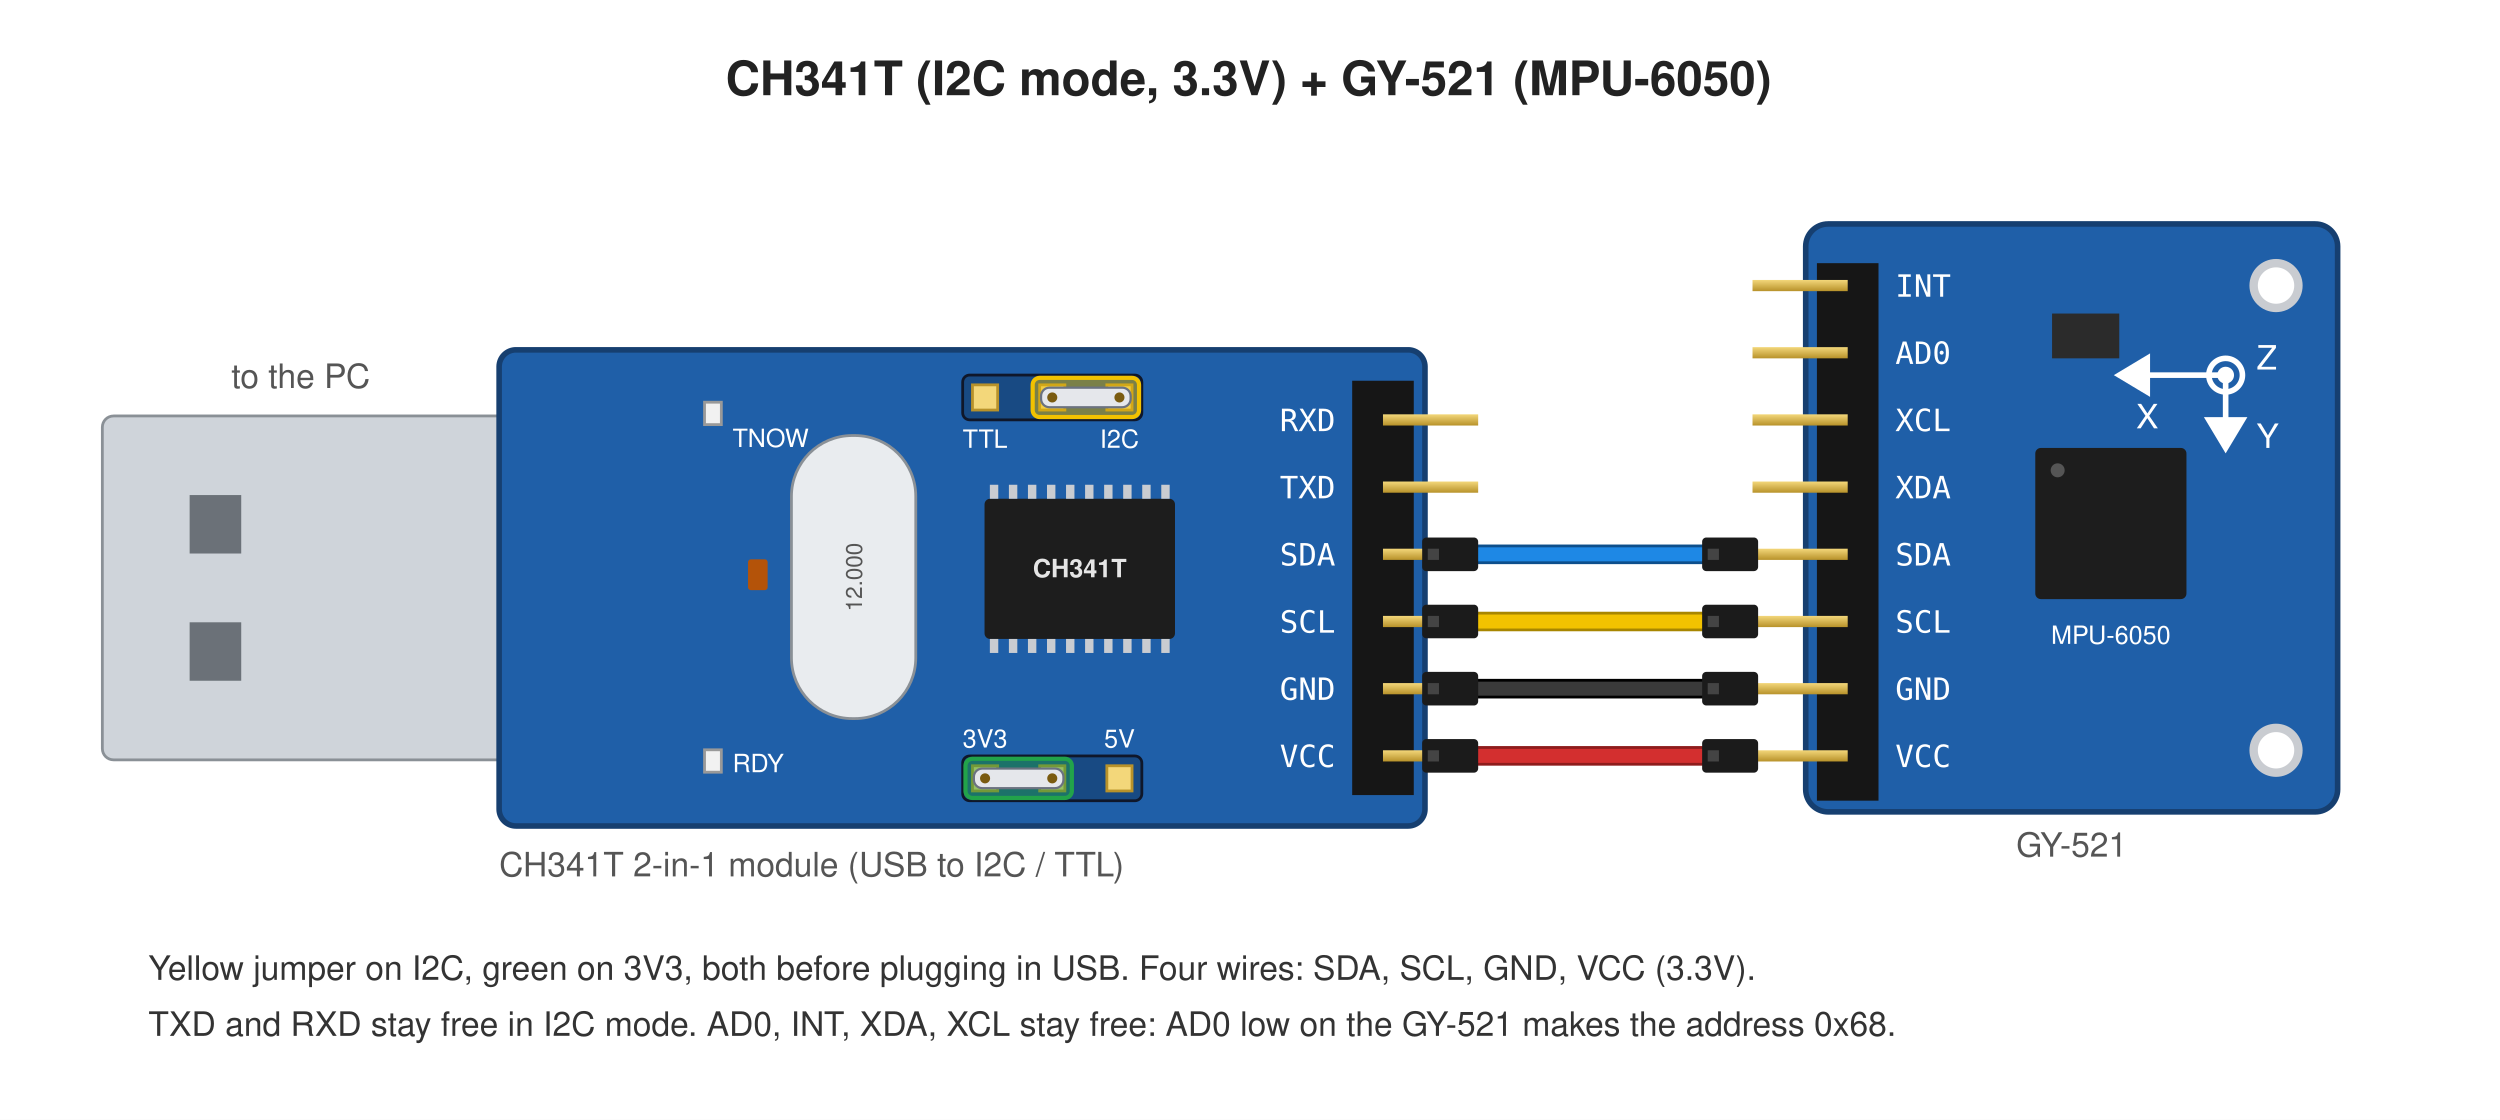
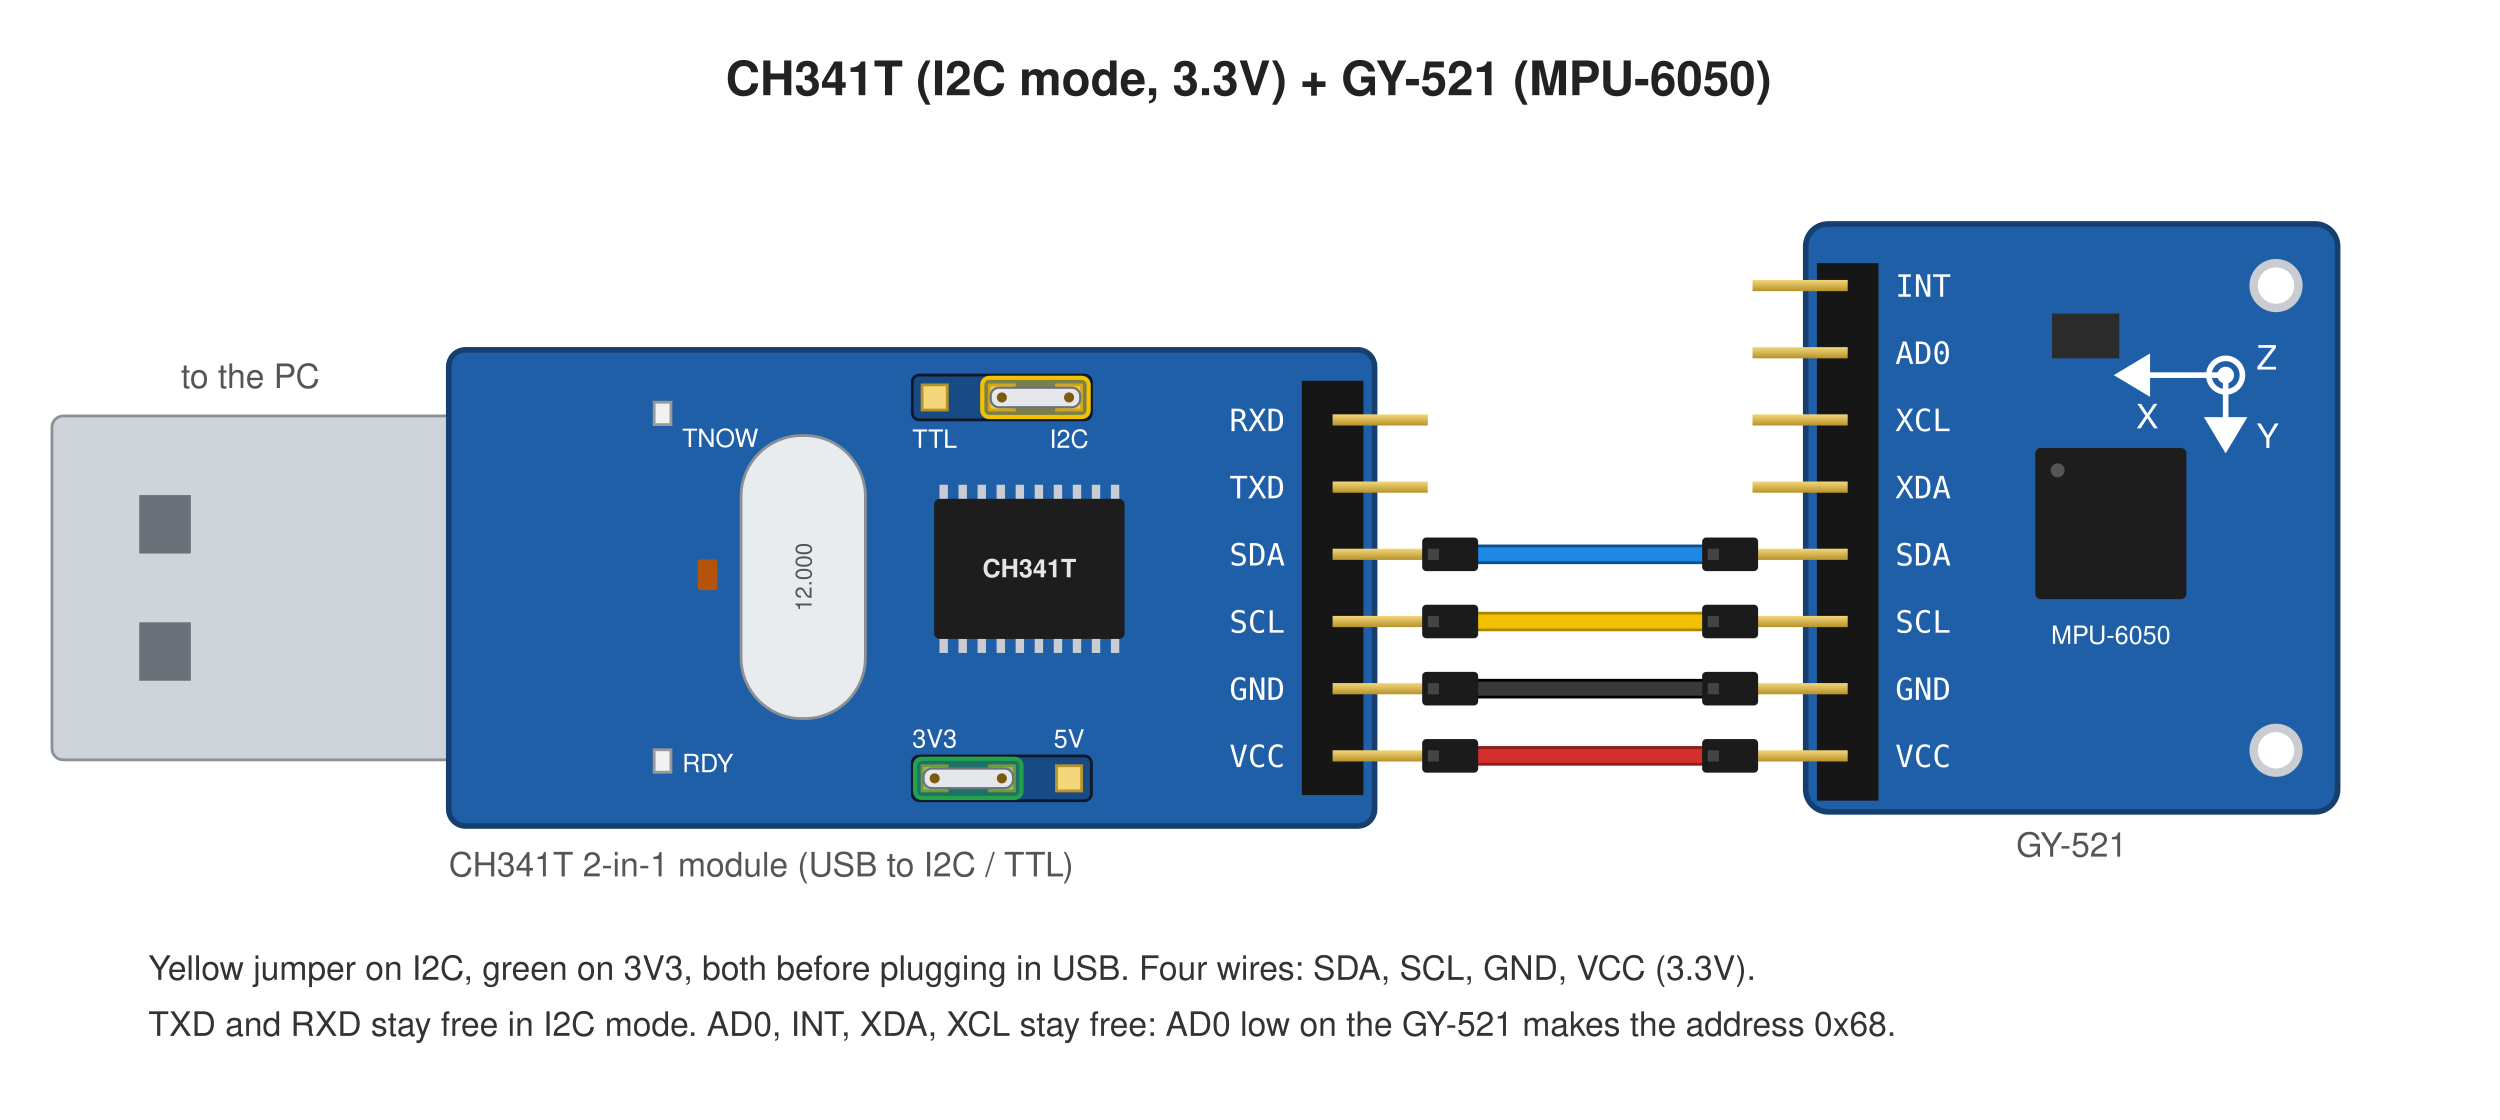
<svg xmlns="http://www.w3.org/2000/svg" viewBox="0 0 893 400" width="893" height="400" font-family="Helvetica, Arial, sans-serif">
  <style>@media (prefers-color-scheme: dark) { .bg { fill-opacity: 0.85 } }</style>
  <defs>
    <linearGradient id="metal" x1="0" y1="0" x2="0" y2="1">
      <stop offset="0" stop-color="#e9ecef" />
      <stop offset="0.5" stop-color="#b8bec5" />
      <stop offset="1" stop-color="#d9dde1" />
    </linearGradient>
    <linearGradient id="pin" x1="0" y1="0" x2="0" y2="1">
      <stop offset="0" stop-color="#f3d77a" />
      <stop offset="1" stop-color="#b8922a" />
    </linearGradient>
    <g id="dupont">
      <rect x="0" y="-6" width="20" height="12" rx="1.5" fill="#1b1b1b" />
      <rect x="2" y="-2" width="4" height="4" fill="#444" />
    </g>
  </defs>
  <rect class="bg" width="893" height="400" fill="#ffffff" />
  <text x="446" y="34" text-anchor="middle" font-size="17" font-weight="bold" fill="#222">CH341T (I2C mode, 3.3V) + GY-521 (MPU-6050)</text>
-   <text x="107.425" y="138.583" text-anchor="middle" font-size="12" fill="#555">to the PC</text>
-   <rect x="36.559" y="148.583" width="179.528" height="122.835" rx="4" fill="#cfd4da" stroke="#8a9096" />
-   <rect x="67.74" y="176.835" width="18.425" height="20.882" fill="#6b7178" />
-   <rect x="67.74" y="222.283" width="18.425" height="20.882" fill="#6b7178" />
-   <rect x="178.291" y="124.961" width="330.709" height="170.079" rx="6" fill="#1f5fa8" stroke="#163f70" stroke-width="2" />
-   <text x="178.291" y="313.039" font-size="12" fill="#555">CH341T 2-in-1 module (USB to I2C / TTL)</text>
-   <rect x="483.0" y="136.0" width="22" height="148.0" fill="#161616" />
+   <text x="89.425" y="138.583" text-anchor="middle" font-size="12" fill="#555">to the PC</text>
+   <rect x="18.559" y="148.583" width="179.528" height="122.835" rx="4" fill="#cfd4da" stroke="#8a9096" />
+   <rect x="49.74" y="176.835" width="18.425" height="20.882" fill="#6b7178" />
+   <rect x="49.74" y="222.283" width="18.425" height="20.882" fill="#6b7178" />
+   <rect x="160.291" y="124.961" width="330.709" height="170.079" rx="6" fill="#1f5fa8" stroke="#163f70" stroke-width="2" />
+   <text x="160.291" y="313.039" font-size="12" fill="#555">CH341T 2-in-1 module (USB to I2C / TTL)</text>
+   <rect x="465.0" y="136.0" width="22" height="148.0" fill="#161616" />
  <g fill="url(#pin)">
-     <rect x="494.0" y="148.0" width="34.0" height="4" />
-     <rect x="494.0" y="172.0" width="34.0" height="4" />
-     <rect x="494.0" y="196.0" width="34.0" height="4" />
-     <rect x="494.0" y="220.0" width="34.0" height="4" />
-     <rect x="494.0" y="244.0" width="34.0" height="4" />
-     <rect x="494.0" y="268.0" width="34.0" height="4" />
+     <rect x="476.0" y="148.0" width="34.0" height="4" />
+     <rect x="476.0" y="172.0" width="34.0" height="4" />
+     <rect x="476.0" y="196.0" width="34.0" height="4" />
+     <rect x="476.0" y="220.0" width="34.0" height="4" />
+     <rect x="476.0" y="244.0" width="34.0" height="4" />
+     <rect x="476.0" y="268.0" width="34.0" height="4" />
  </g>
  <g font-size="11" fill="#fff" font-family="Menlo, Consolas, monospace" text-anchor="end">
-     <text x="477.0" y="154.0">RXD</text>
-     <text x="477.0" y="178.0">TXD</text>
-     <text x="477.0" y="202.0">SDA</text>
-     <text x="477.0" y="226.0">SCL</text>
-     <text x="477.0" y="250.0">GND</text>
-     <text x="477.0" y="274.0">VCC</text>
+     <text x="459.0" y="154.0">RXD</text>
+     <text x="459.0" y="178.0">TXD</text>
+     <text x="459.0" y="202.0">SDA</text>
+     <text x="459.0" y="226.0">SCL</text>
+     <text x="459.0" y="250.0">GND</text>
+     <text x="459.0" y="274.0">VCC</text>
  </g>
-   <rect x="351.677" y="178.157" width="68.031" height="50.079" rx="2" fill="#1d1d1d" />
-   <rect x="353.579" y="173.157" width="3" height="5" fill="#c9ccd1" />
-   <rect x="353.579" y="228.236" width="3" height="5" fill="#c9ccd1" />
-   <rect x="360.382" y="173.157" width="3" height="5" fill="#c9ccd1" />
-   <rect x="360.382" y="228.236" width="3" height="5" fill="#c9ccd1" />
-   <rect x="367.185" y="173.157" width="3" height="5" fill="#c9ccd1" />
-   <rect x="367.185" y="228.236" width="3" height="5" fill="#c9ccd1" />
-   <rect x="373.988" y="173.157" width="3" height="5" fill="#c9ccd1" />
-   <rect x="373.988" y="228.236" width="3" height="5" fill="#c9ccd1" />
-   <rect x="380.791" y="173.157" width="3" height="5" fill="#c9ccd1" />
-   <rect x="380.791" y="228.236" width="3" height="5" fill="#c9ccd1" />
-   <rect x="387.594" y="173.157" width="3" height="5" fill="#c9ccd1" />
-   <rect x="387.594" y="228.236" width="3" height="5" fill="#c9ccd1" />
-   <rect x="394.398" y="173.157" width="3" height="5" fill="#c9ccd1" />
-   <rect x="394.398" y="228.236" width="3" height="5" fill="#c9ccd1" />
-   <rect x="401.201" y="173.157" width="3" height="5" fill="#c9ccd1" />
-   <rect x="401.201" y="228.236" width="3" height="5" fill="#c9ccd1" />
-   <rect x="408.004" y="173.157" width="3" height="5" fill="#c9ccd1" />
-   <rect x="408.004" y="228.236" width="3" height="5" fill="#c9ccd1" />
-   <rect x="414.807" y="173.157" width="3" height="5" fill="#c9ccd1" />
-   <rect x="414.807" y="228.236" width="3" height="5" fill="#c9ccd1" />
-   <text x="385.693" y="206.197" text-anchor="middle" font-size="9" font-weight="bold" fill="#e5e5e5">CH341T</text>
-   <rect x="282.701" y="155.575" width="44.409" height="101.102" rx="21.732" fill="#e9ecef" stroke="#8a9096" />
-   <text transform="translate(307.9055 206.126) rotate(-90)" text-anchor="middle" font-size="8" fill="#555">12.000</text>
-   <rect x="267.197" y="199.795" width="7" height="11" rx="1" fill="#b45309" />
-   <rect x="343.866" y="133.969" width="64" height="16" rx="2.5" fill="#000" fill-opacity="0.22" stroke="#0f172a" stroke-width="1" />
-   <rect x="395.366" y="137.469" width="9" height="9" fill="#f3d77a" stroke="#b8922a" />
-   <rect x="371.366" y="137.469" width="9" height="9" fill="#f3d77a" stroke="#b8922a" />
-   <rect x="347.366" y="137.469" width="9" height="9" fill="#f3d77a" stroke="#b8922a" />
-   <rect x="368.866" y="134.969" width="38" height="14" rx="2.5" fill="#f2c200" fill-opacity="0.45" stroke="#f2c200" stroke-width="1.5" />
-   <rect x="371.866" y="138.469" width="32" height="7" rx="3" fill="#e5e7eb" stroke="#6b7280" stroke-width="0.8" />
-   <circle cx="375.866" cy="141.969" r="1.8" fill="#7a5b10" />
-   <circle cx="399.866" cy="141.969" r="1.8" fill="#7a5b10" />
-   <rect x="343.866" y="270.031" width="64" height="16" rx="2.5" fill="#000" fill-opacity="0.22" stroke="#0f172a" stroke-width="1" />
-   <rect x="395.366" y="273.531" width="9" height="9" fill="#f3d77a" stroke="#b8922a" />
-   <rect x="371.366" y="273.531" width="9" height="9" fill="#f3d77a" stroke="#b8922a" />
-   <rect x="347.366" y="273.531" width="9" height="9" fill="#f3d77a" stroke="#b8922a" />
-   <rect x="344.866" y="271.031" width="38" height="14" rx="2.5" fill="#22a34a" fill-opacity="0.45" stroke="#22a34a" stroke-width="1.5" />
-   <rect x="347.866" y="274.531" width="32" height="7" rx="3" fill="#e5e7eb" stroke="#6b7280" stroke-width="0.8" />
-   <circle cx="351.866" cy="278.031" r="1.8" fill="#7a5b10" />
-   <circle cx="375.866" cy="278.031" r="1.8" fill="#7a5b10" />
-   <text x="399.866" y="159.969" text-anchor="middle" font-size="9" fill="#fff">I2C</text>
-   <text x="351.866" y="159.969" text-anchor="middle" font-size="9" fill="#fff">TTL</text>
-   <text x="399.866" y="267.031" text-anchor="middle" font-size="9" fill="#fff">5V</text>
-   <text x="351.866" y="267.031" text-anchor="middle" font-size="9" fill="#fff">3V3</text>
-   <rect x="251.661" y="143.669" width="6" height="8" fill="#f1f1f1" stroke="#999" />
-   <text x="261.661" y="159.669" font-size="9" fill="#fff">TNOW</text>
-   <rect x="251.661" y="267.827" width="6" height="8" fill="#f1f1f1" stroke="#999" />
-   <text x="261.661" y="275.827" font-size="9" fill="#fff">RDY</text>
+   <rect x="333.677" y="178.157" width="68.031" height="50.079" rx="2" fill="#1d1d1d" />
+   <rect x="335.579" y="173.157" width="3" height="5" fill="#c9ccd1" />
+   <rect x="335.579" y="228.236" width="3" height="5" fill="#c9ccd1" />
+   <rect x="342.382" y="173.157" width="3" height="5" fill="#c9ccd1" />
+   <rect x="342.382" y="228.236" width="3" height="5" fill="#c9ccd1" />
+   <rect x="349.185" y="173.157" width="3" height="5" fill="#c9ccd1" />
+   <rect x="349.185" y="228.236" width="3" height="5" fill="#c9ccd1" />
+   <rect x="355.988" y="173.157" width="3" height="5" fill="#c9ccd1" />
+   <rect x="355.988" y="228.236" width="3" height="5" fill="#c9ccd1" />
+   <rect x="362.791" y="173.157" width="3" height="5" fill="#c9ccd1" />
+   <rect x="362.791" y="228.236" width="3" height="5" fill="#c9ccd1" />
+   <rect x="369.594" y="173.157" width="3" height="5" fill="#c9ccd1" />
+   <rect x="369.594" y="228.236" width="3" height="5" fill="#c9ccd1" />
+   <rect x="376.398" y="173.157" width="3" height="5" fill="#c9ccd1" />
+   <rect x="376.398" y="228.236" width="3" height="5" fill="#c9ccd1" />
+   <rect x="383.201" y="173.157" width="3" height="5" fill="#c9ccd1" />
+   <rect x="383.201" y="228.236" width="3" height="5" fill="#c9ccd1" />
+   <rect x="390.004" y="173.157" width="3" height="5" fill="#c9ccd1" />
+   <rect x="390.004" y="228.236" width="3" height="5" fill="#c9ccd1" />
+   <rect x="396.807" y="173.157" width="3" height="5" fill="#c9ccd1" />
+   <rect x="396.807" y="228.236" width="3" height="5" fill="#c9ccd1" />
+   <text x="367.693" y="206.197" text-anchor="middle" font-size="9" font-weight="bold" fill="#e5e5e5">CH341T</text>
+   <rect x="264.701" y="155.575" width="44.409" height="101.102" rx="21.732" fill="#e9ecef" stroke="#8a9096" />
+   <text transform="translate(289.9055 206.126) rotate(-90)" text-anchor="middle" font-size="8" fill="#555">12.000</text>
+   <rect x="249.197" y="199.795" width="7" height="11" rx="1" fill="#b45309" />
+   <rect x="325.866" y="133.969" width="64" height="16" rx="2.5" fill="#000" fill-opacity="0.22" stroke="#0f172a" stroke-width="1" />
+   <rect x="377.366" y="137.469" width="9" height="9" fill="#f3d77a" stroke="#b8922a" />
+   <rect x="353.366" y="137.469" width="9" height="9" fill="#f3d77a" stroke="#b8922a" />
+   <rect x="329.366" y="137.469" width="9" height="9" fill="#f3d77a" stroke="#b8922a" />
+   <rect x="350.866" y="134.969" width="38" height="14" rx="2.5" fill="#f2c200" fill-opacity="0.45" stroke="#f2c200" stroke-width="1.5" />
+   <rect x="353.866" y="138.469" width="32" height="7" rx="3" fill="#e5e7eb" stroke="#6b7280" stroke-width="0.8" />
+   <circle cx="357.866" cy="141.969" r="1.8" fill="#7a5b10" />
+   <circle cx="381.866" cy="141.969" r="1.8" fill="#7a5b10" />
+   <rect x="325.866" y="270.031" width="64" height="16" rx="2.5" fill="#000" fill-opacity="0.22" stroke="#0f172a" stroke-width="1" />
+   <rect x="377.366" y="273.531" width="9" height="9" fill="#f3d77a" stroke="#b8922a" />
+   <rect x="353.366" y="273.531" width="9" height="9" fill="#f3d77a" stroke="#b8922a" />
+   <rect x="329.366" y="273.531" width="9" height="9" fill="#f3d77a" stroke="#b8922a" />
+   <rect x="326.866" y="271.031" width="38" height="14" rx="2.5" fill="#22a34a" fill-opacity="0.45" stroke="#22a34a" stroke-width="1.5" />
+   <rect x="329.866" y="274.531" width="32" height="7" rx="3" fill="#e5e7eb" stroke="#6b7280" stroke-width="0.8" />
+   <circle cx="333.866" cy="278.031" r="1.8" fill="#7a5b10" />
+   <circle cx="357.866" cy="278.031" r="1.8" fill="#7a5b10" />
+   <text x="381.866" y="159.969" text-anchor="middle" font-size="9" fill="#fff">I2C</text>
+   <text x="333.866" y="159.969" text-anchor="middle" font-size="9" fill="#fff">TTL</text>
+   <text x="381.866" y="267.031" text-anchor="middle" font-size="9" fill="#fff">5V</text>
+   <text x="333.866" y="267.031" text-anchor="middle" font-size="9" fill="#fff">3V3</text>
+   <rect x="233.661" y="143.669" width="6" height="8" fill="#f1f1f1" stroke="#999" />
+   <text x="243.661" y="159.669" font-size="9" fill="#fff">TNOW</text>
+   <rect x="233.661" y="267.827" width="6" height="8" fill="#f1f1f1" stroke="#999" />
+   <text x="243.661" y="275.827" font-size="9" fill="#fff">RDY</text>
  <g transform="translate(33 0)">
    <rect x="612" y="80" width="190" height="210" rx="8" fill="#1f5fa8" stroke="#163f70" stroke-width="2" />
    <circle cx="780" cy="102" r="8" fill="#fff" stroke="#c9ccd1" stroke-width="3" />
    <circle cx="780" cy="268" r="8" fill="#fff" stroke="#c9ccd1" stroke-width="3" />
    <rect x="616" y="94" width="22" height="192" fill="#161616" />
    <g fill="url(#pin)">
      <rect x="593" y="100" width="34" height="4" />
      <rect x="593" y="124" width="34" height="4" />
      <rect x="593" y="148" width="34" height="4" />
      <rect x="593" y="172" width="34" height="4" />
      <rect x="593" y="196" width="34" height="4" />
      <rect x="593" y="220" width="34" height="4" />
      <rect x="593" y="244" width="34" height="4" />
      <rect x="593" y="268" width="34" height="4" />
    </g>
    <g font-size="11" fill="#fff" font-family="Menlo, Consolas, monospace">
      <text x="644" y="106">INT</text>
      <text x="644" y="130">AD0</text>
      <text x="644" y="154">XCL</text>
      <text x="644" y="178">XDA</text>
      <text x="644" y="202">SDA</text>
      <text x="644" y="226">SCL</text>
      <text x="644" y="250">GND</text>
      <text x="644" y="274">VCC</text>
    </g>
    <rect x="694" y="160" width="54" height="54" rx="2" fill="#1d1d1d" />
    <circle cx="702" cy="168" r="2.5" fill="#555" />
    <text x="721" y="230" text-anchor="middle" font-size="9" fill="#fff">MPU-6050</text>
    <rect x="700" y="112" width="24" height="16" fill="#2b2b2b" />
    <text x="707" y="306" text-anchor="middle" font-size="12" fill="#555">GY-521</text>
    <g stroke-linecap="round" fill="none">
      <path d="M495 198 C 530 198, 545 198, 575 198" stroke="#0d4f8c" stroke-width="7" />
      <path d="M495 198 C 530 198, 545 198, 575 198" stroke="#1e88e5" stroke-width="5" />
      <path d="M495 222 C 530 222, 545 222, 575 222" stroke="#a88600" stroke-width="7" />
      <path d="M495 222 C 530 222, 545 222, 575 222" stroke="#f2c200" stroke-width="5" />
      <path d="M495 246 C 530 246, 545 246, 575 246" stroke="#000" stroke-width="7" />
      <path d="M495 246 C 530 246, 545 246, 575 246" stroke="#3a3a3a" stroke-width="5" />
      <path d="M495 270 C 530 270, 545 270, 575 270" stroke="#8e1c1c" stroke-width="7" />
      <path d="M495 270 C 530 270, 545 270, 575 270" stroke="#d32f2f" stroke-width="5" />
    </g>
    <use href="#dupont" x="475" y="198" />
    <use href="#dupont" x="475" y="222" />
    <use href="#dupont" x="475" y="246" />
    <use href="#dupont" x="475" y="270" />
    <use href="#dupont" x="575" y="198" />
    <use href="#dupont" x="575" y="222" />
    <use href="#dupont" x="575" y="246" />
    <use href="#dupont" x="575" y="270" />
    <g font-size="12" fill="#333">
      <text x="20" y="350">Yellow jumper on I2C, green on 3V3, both before plugging in USB. Four wires: SDA, SCL, GND, VCC (3.3V).</text>
      <text x="20" y="370">TXD and RXD stay free in I2C mode. AD0, INT, XDA, XCL stay free: AD0 low on the GY-521 makes the address 0x68.</text>
    </g>
    <g stroke="#fff" stroke-width="2" fill="#fff" font-size="12" font-family="Helvetica, Arial, sans-serif">
      <line x1="762" y1="134" x2="728" y2="134" />
      <path d="M734 128 L724 134 L734 140 z" />
      <text x="730" y="153" stroke="none">X</text>
      <line x1="762" y1="134" x2="762" y2="156" />
      <path d="M756 150 L762 160 L768 150 z" />
      <text x="773" y="160" stroke="none">Y</text>
      <circle cx="762" cy="134" r="6" fill="none" />
      <circle cx="762" cy="134" r="2" />
      <text x="773" y="132" stroke="none">Z</text>
    </g>
  </g>
</svg>
